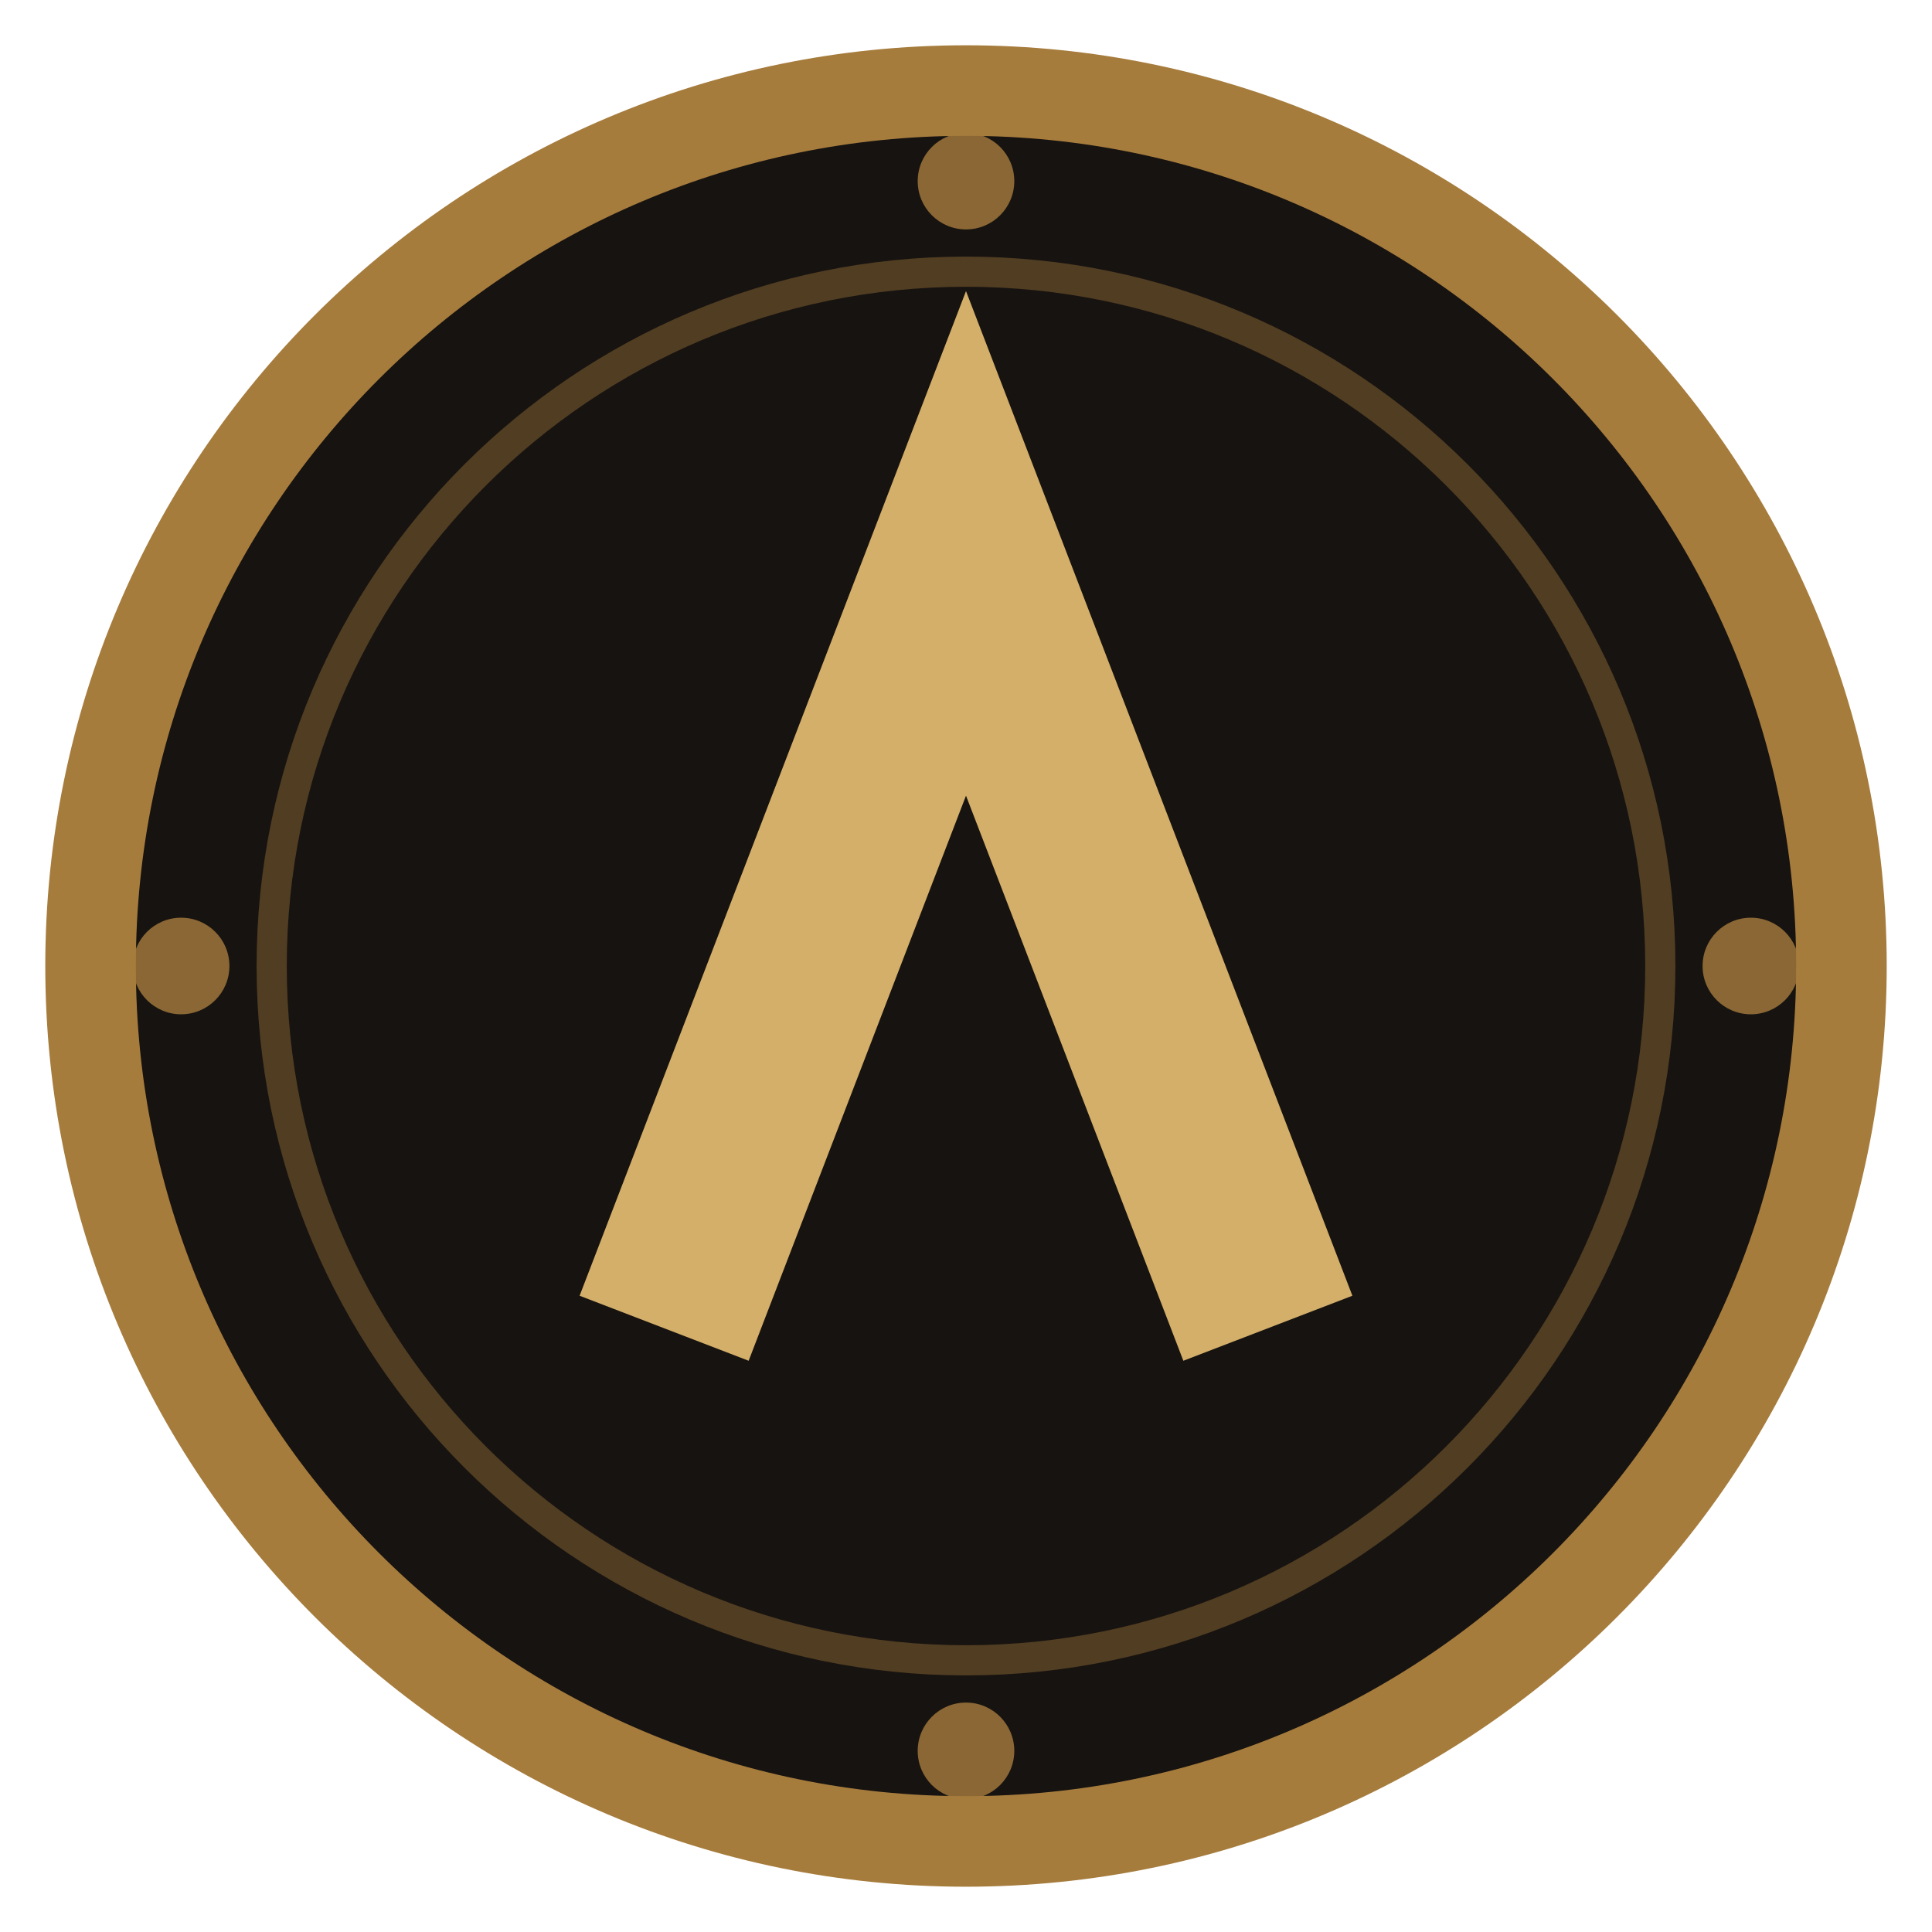
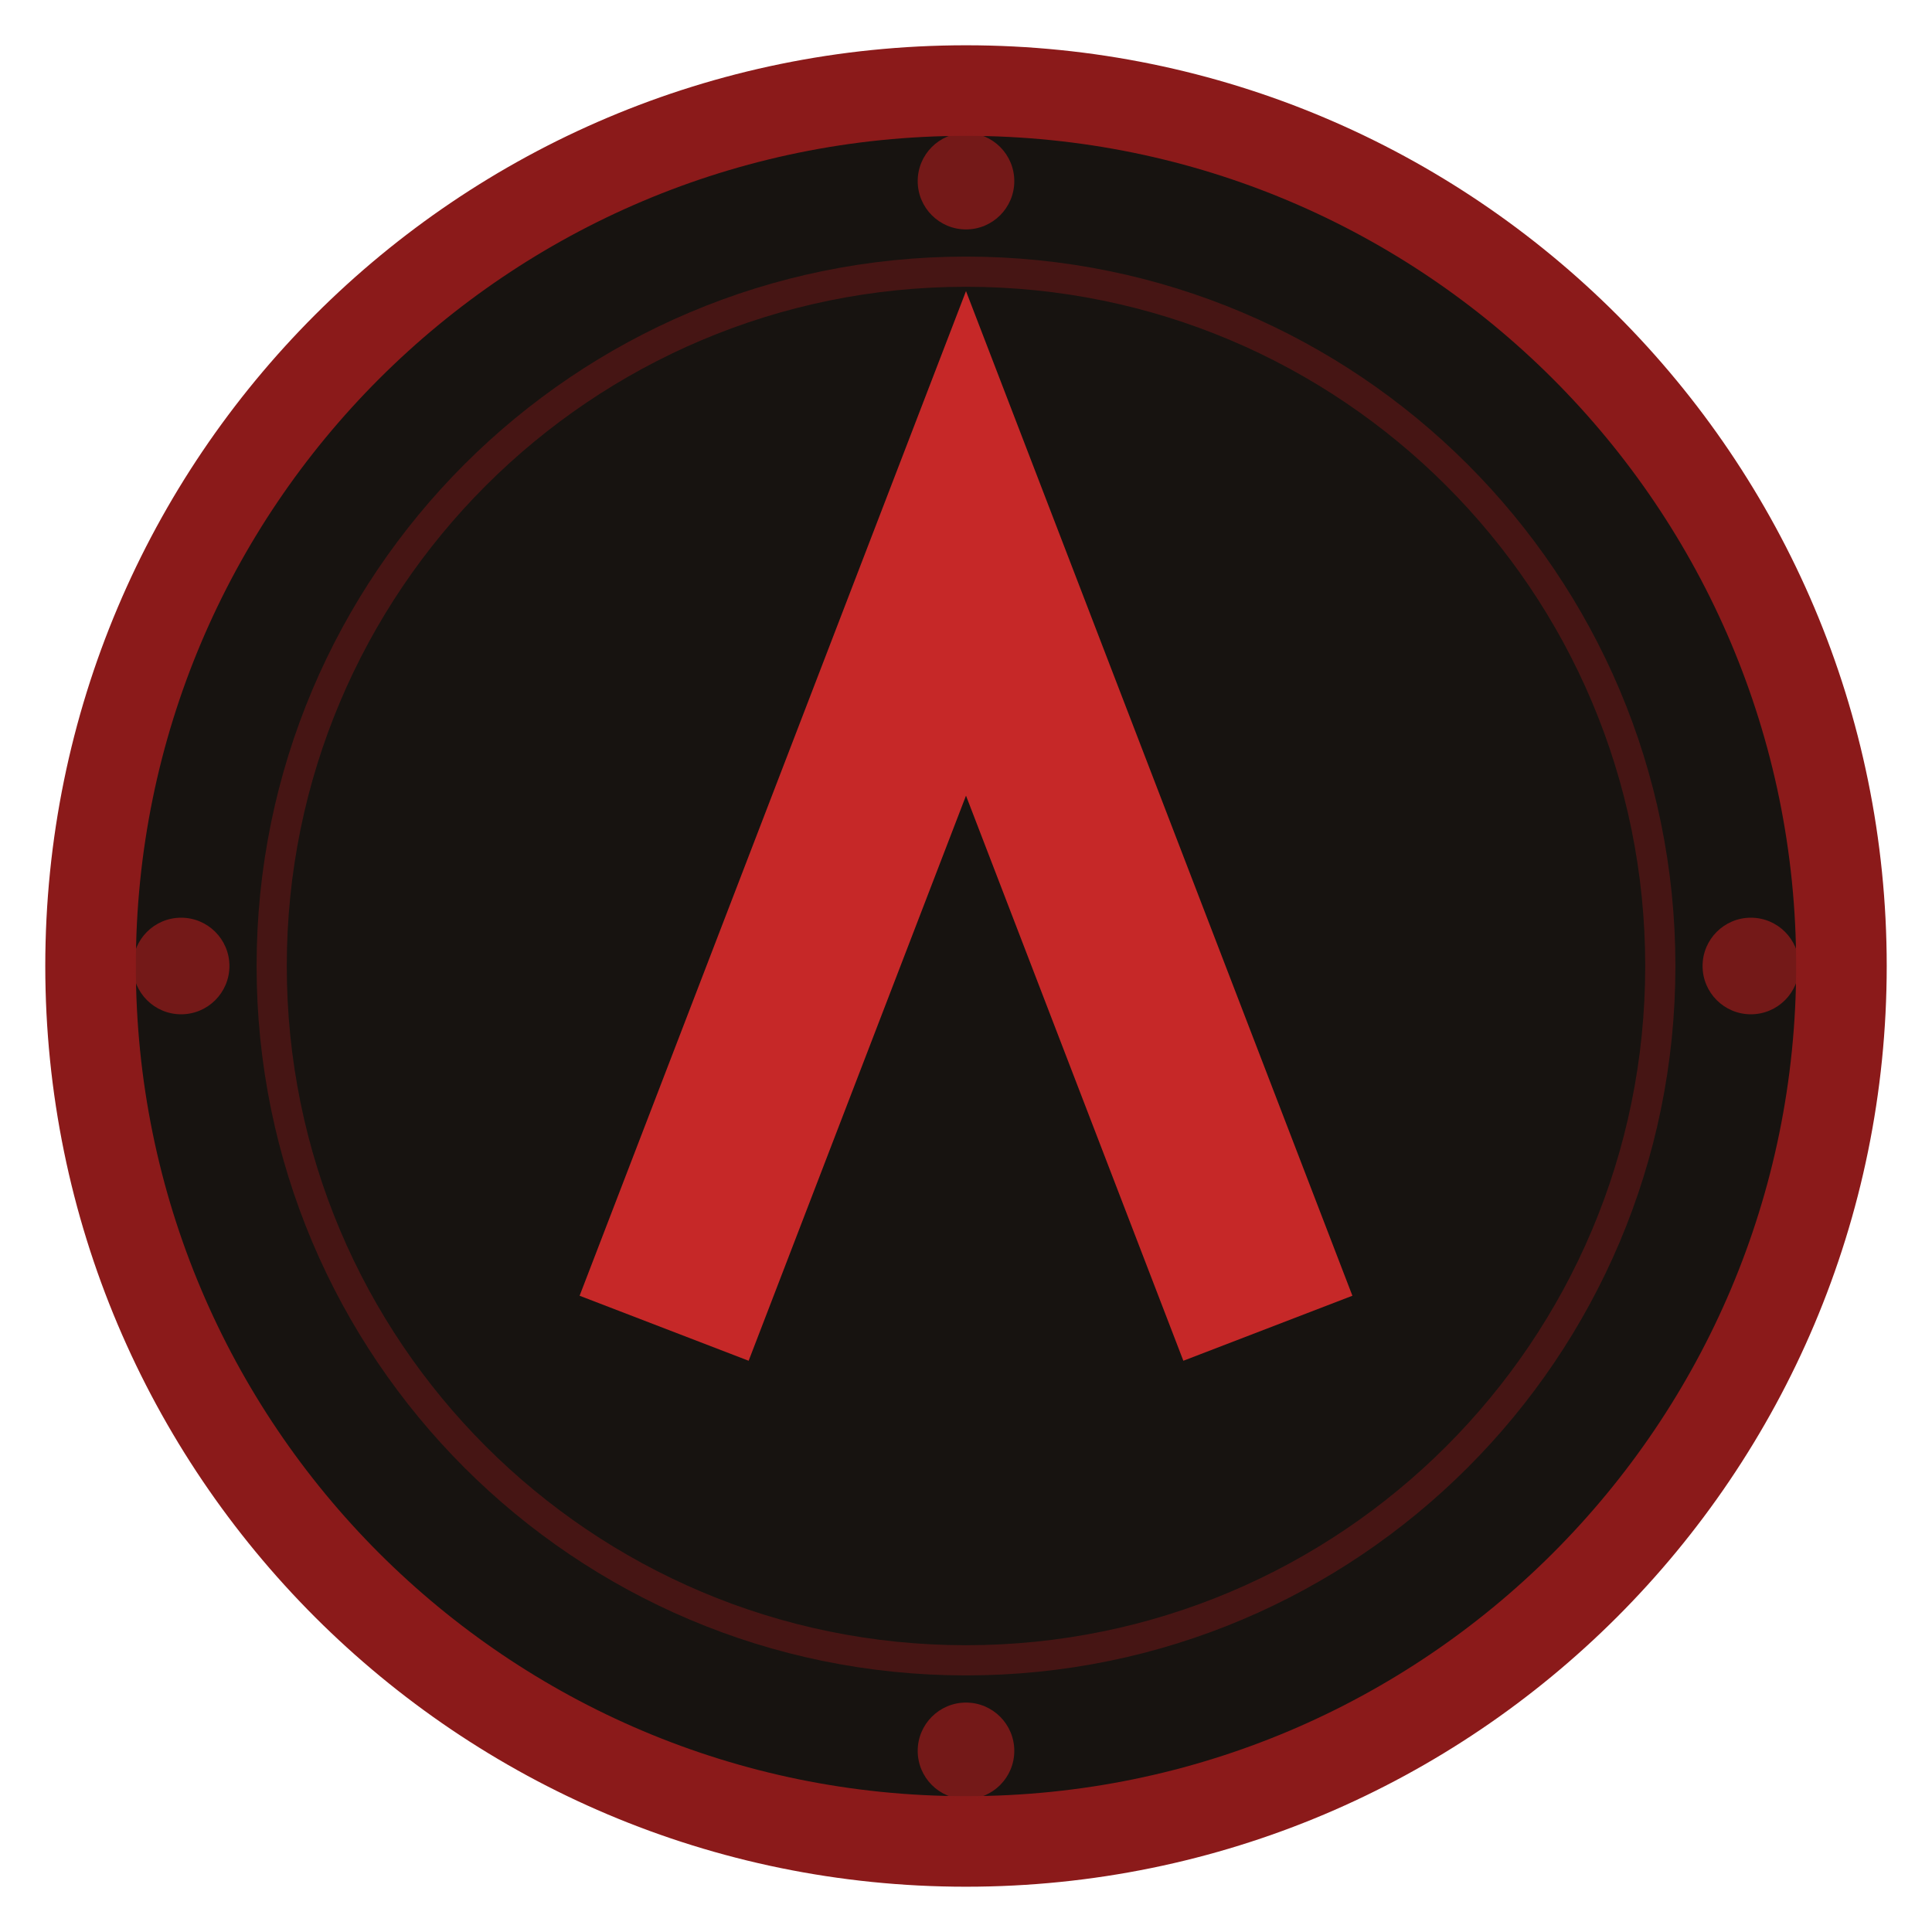
<svg xmlns="http://www.w3.org/2000/svg" width="64" height="64" viewBox="0 0 64 64">
-   <circle cx="32" cy="32" r="29" fill="#171310" stroke="#a67c3d" stroke-width="3" />
-   <circle cx="32" cy="32" r="23" fill="none" stroke="#a67c3d" stroke-width="1" opacity="0.4" />
-   <path d="M22,44 L32,18 L42,44" fill="none" stroke="#d4af6a" stroke-width="6" stroke-linejoin="miter" />
-   <g fill="#a67c3d" opacity="0.8">
+   <circle cx="32" cy="32" r="29" fill="#171310" stroke="#8b1a1a" stroke-width="3" />
+   <circle cx="32" cy="32" r="23" fill="none" stroke="#8b1a1a" stroke-width="1" opacity="0.4" />
+   <path d="M22,44 L32,18 L42,44" fill="none" stroke="#c62828" stroke-width="6" stroke-linejoin="miter" />
+   <g fill="#8b1a1a" opacity="0.8">
    <circle cx="32" cy="6" r="1.6" />
    <circle cx="32" cy="58" r="1.6" />
    <circle cx="6" cy="32" r="1.6" />
    <circle cx="58" cy="32" r="1.6" />
  </g>
</svg>
